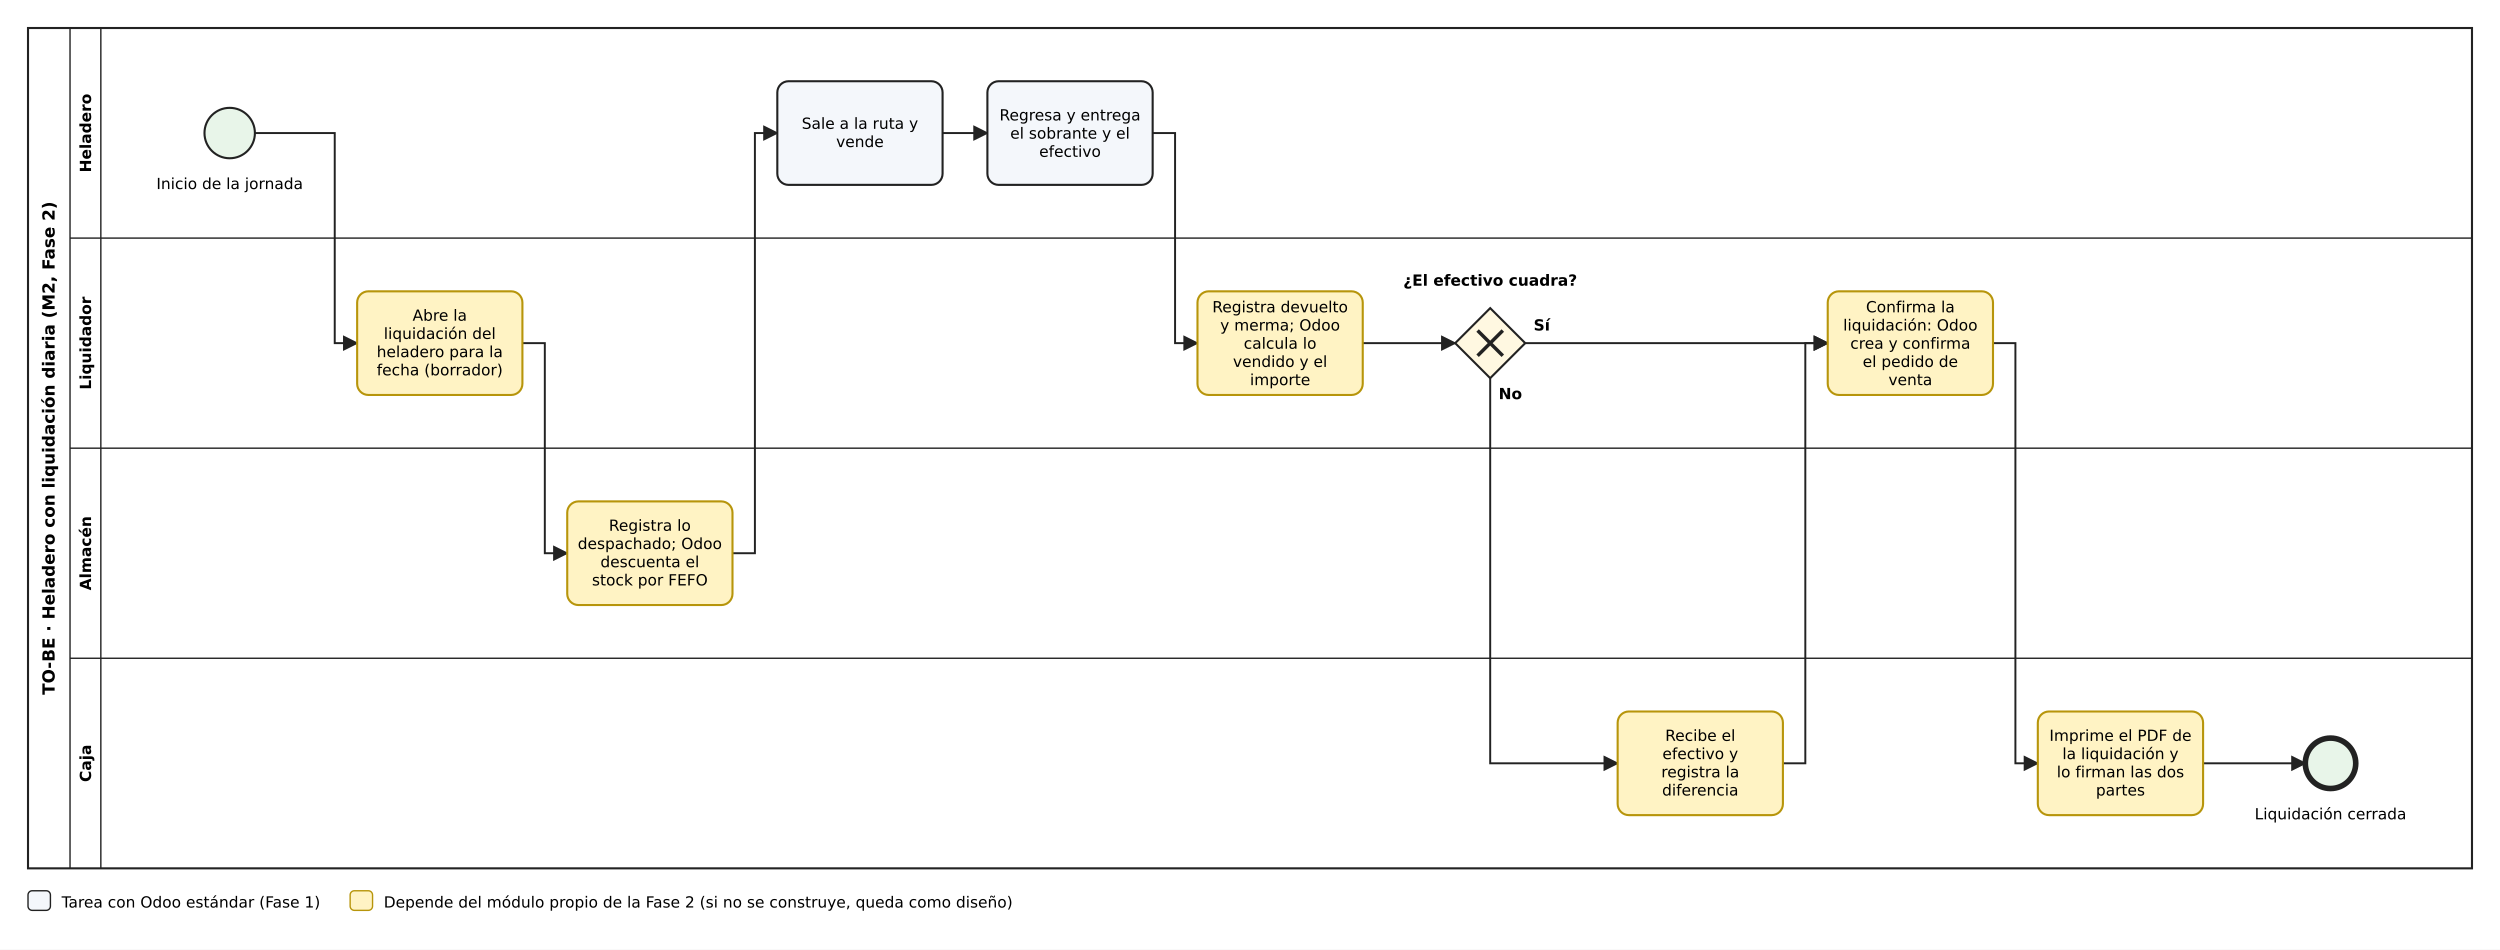
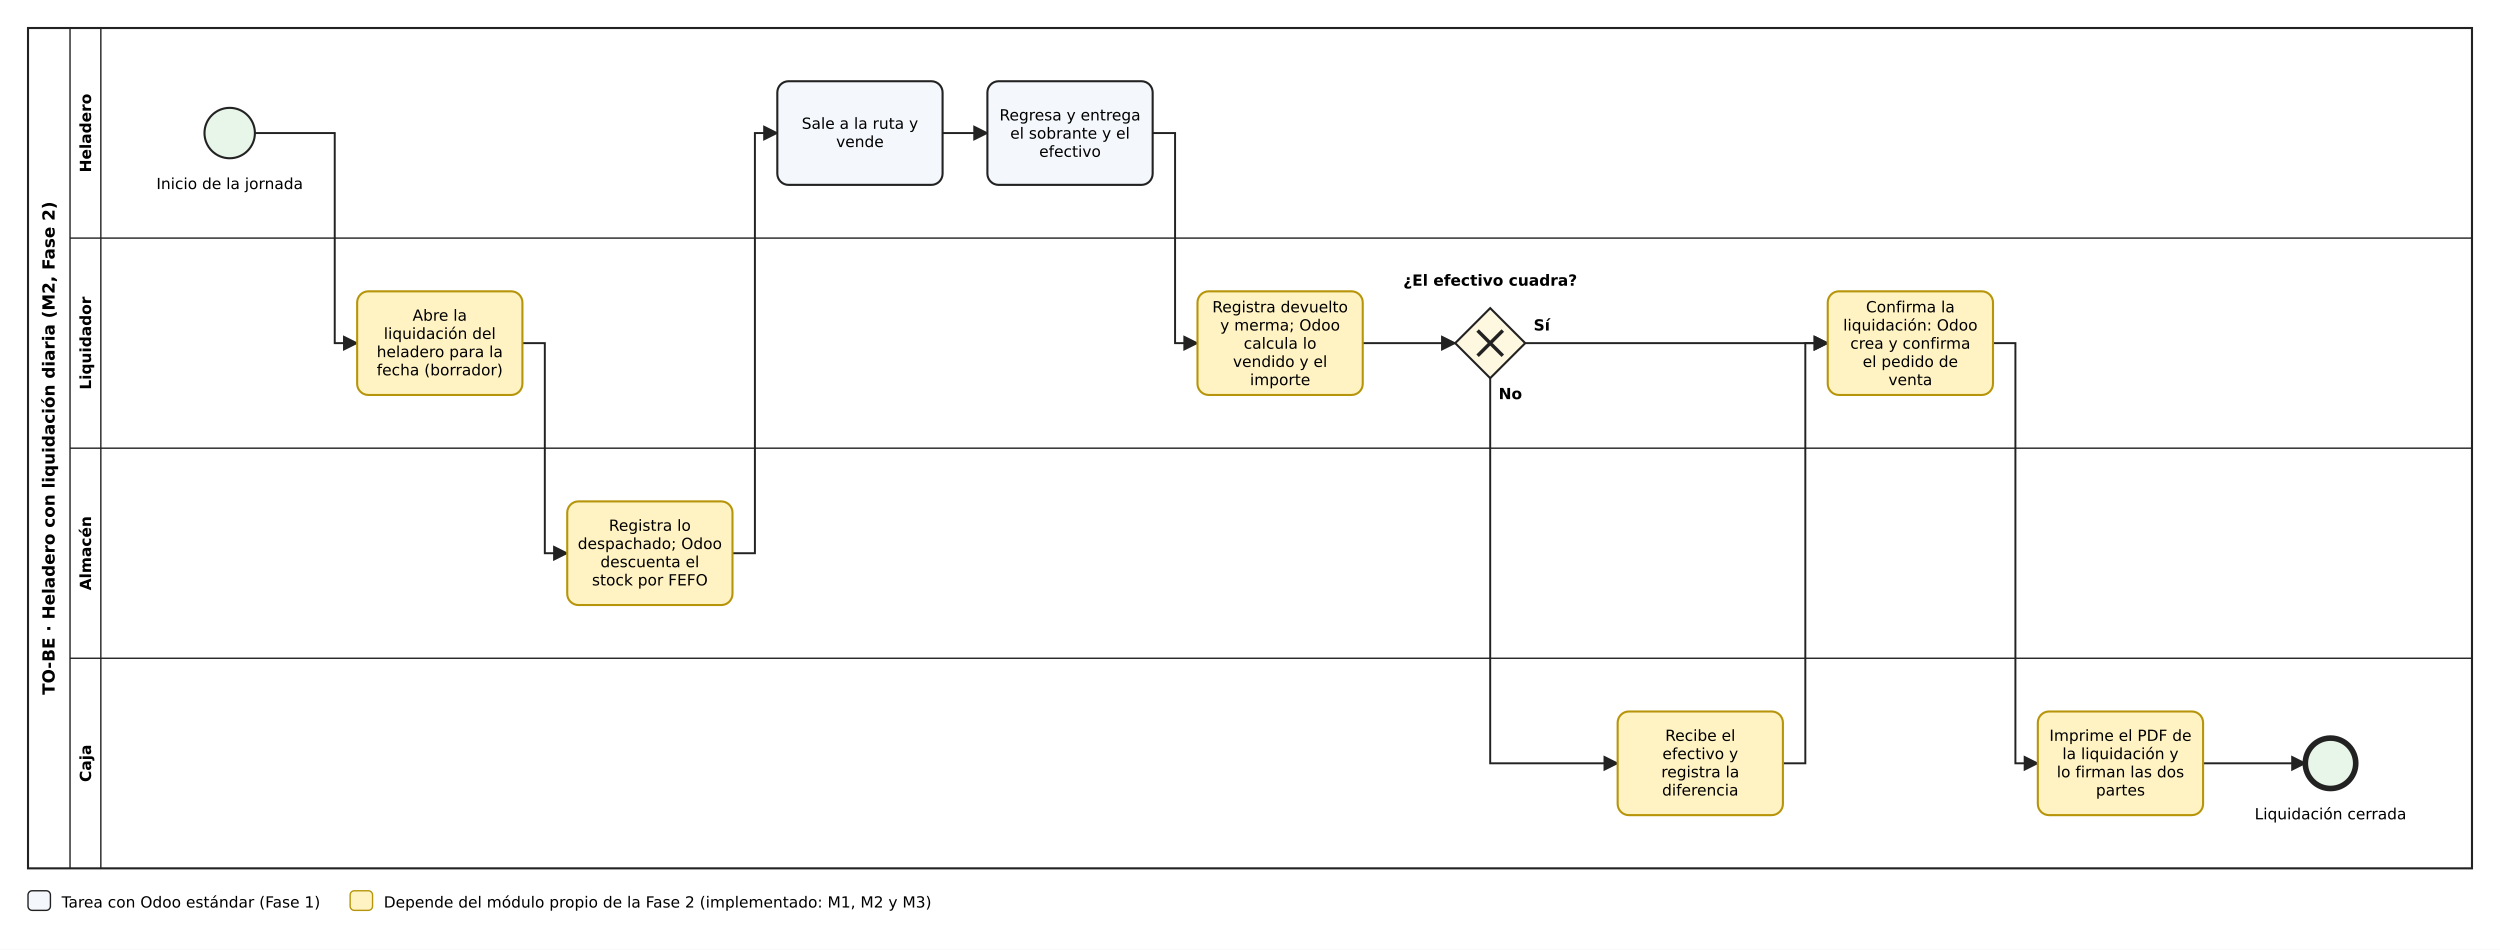
<svg xmlns="http://www.w3.org/2000/svg" width="1785" height="678" viewBox="0 0 1785 678" font-family="DejaVu Sans, Arial, sans-serif">
  <defs>
    <marker id="flecha" viewBox="0 0 10 10" refX="9" refY="5" markerWidth="8" markerHeight="8" orient="auto-start-reverse">
      <path d="M0,0 L10,5 L0,10 z" fill="#222" />
    </marker>
  </defs>
  <rect width="1785" height="678" fill="#fff" />
  <rect x="20" y="20" width="1745" height="600" fill="none" stroke="#222" stroke-width="1.5" />
  <line x1="50" y1="20" x2="50" y2="620" stroke="#222" />
  <g transform="rotate(-90 35 320.0)">
    <text x="35" y="324" text-anchor="middle" font-size="12" font-weight="bold">TO-BE · Heladero con liquidación diaria (M2, Fase 2)</text>
  </g>
  <line x1="72" y1="20" x2="72" y2="170" stroke="#222" />
  <g transform="rotate(-90 61 95.0)">
    <text x="61" y="99" text-anchor="middle" font-size="11" font-weight="bold">Heladero</text>
  </g>
  <line x1="50" y1="170" x2="1765" y2="170" stroke="#222" />
  <line x1="72" y1="170" x2="72" y2="320" stroke="#222" />
  <g transform="rotate(-90 61 245.0)">
    <text x="61" y="249" text-anchor="middle" font-size="11" font-weight="bold">Liquidador</text>
  </g>
  <line x1="50" y1="320" x2="1765" y2="320" stroke="#222" />
  <line x1="72" y1="320" x2="72" y2="470" stroke="#222" />
  <g transform="rotate(-90 61 395.0)">
    <text x="61" y="399" text-anchor="middle" font-size="11" font-weight="bold">Almacén</text>
  </g>
  <line x1="50" y1="470" x2="1765" y2="470" stroke="#222" />
  <line x1="72" y1="470" x2="72" y2="620" stroke="#222" />
  <g transform="rotate(-90 61 545.0)">
    <text x="61" y="549" text-anchor="middle" font-size="11" font-weight="bold">Caja</text>
  </g>
  <polyline fill="none" stroke="#222" stroke-width="1.4" marker-end="url(#flecha)" points="182,95 239,95 239,245 255,245" />
  <polyline fill="none" stroke="#222" stroke-width="1.4" marker-end="url(#flecha)" points="373,245 389,245 389,395 405,395" />
  <polyline fill="none" stroke="#222" stroke-width="1.4" marker-end="url(#flecha)" points="523,395 539,395 539,95 555,95" />
  <polyline fill="none" stroke="#222" stroke-width="1.4" marker-end="url(#flecha)" points="673,95 705,95" />
  <polyline fill="none" stroke="#222" stroke-width="1.4" marker-end="url(#flecha)" points="823,95 839,95 839,245 855,245" />
  <polyline fill="none" stroke="#222" stroke-width="1.4" marker-end="url(#flecha)" points="973,245 1039,245" />
  <polyline fill="none" stroke="#222" stroke-width="1.4" marker-end="url(#flecha)" points="1064,270 1064,545 1155,545" />
  <text x="1070" y="285" font-size="11" font-weight="bold">No</text>
  <polyline fill="none" stroke="#222" stroke-width="1.4" marker-end="url(#flecha)" points="1089,245 1305,245" />
  <text x="1095" y="236" font-size="11" font-weight="bold">Sí</text>
  <polyline fill="none" stroke="#222" stroke-width="1.4" marker-end="url(#flecha)" points="1273,545 1289,545 1289,245 1305,245" />
  <polyline fill="none" stroke="#222" stroke-width="1.4" marker-end="url(#flecha)" points="1423,245 1439,245 1439,545 1455,545" />
  <polyline fill="none" stroke="#222" stroke-width="1.4" marker-end="url(#flecha)" points="1573,545 1646,545" />
  <circle cx="164" cy="95" r="18.0" fill="#e8f5e9" stroke="#222" stroke-width="1.5" />
  <text x="164" y="135" text-anchor="middle" font-size="11" font-weight="normal">Inicio de la jornada</text>
  <rect x="255" y="208" width="118" height="74" rx="8" fill="#fff3c4" stroke="#b7950b" stroke-width="1.5" />
  <text x="314" y="229" text-anchor="middle" font-size="11" font-weight="normal">Abre la</text>
  <text x="314" y="242" text-anchor="middle" font-size="11" font-weight="normal">liquidación del</text>
  <text x="314" y="255" text-anchor="middle" font-size="11" font-weight="normal">heladero para la</text>
  <text x="314" y="268" text-anchor="middle" font-size="11" font-weight="normal">fecha (borrador)</text>
  <rect x="405" y="358" width="118" height="74" rx="8" fill="#fff3c4" stroke="#b7950b" stroke-width="1.5" />
  <text x="464" y="379" text-anchor="middle" font-size="11" font-weight="normal">Registra lo</text>
  <text x="464" y="392" text-anchor="middle" font-size="11" font-weight="normal">despachado; Odoo</text>
  <text x="464" y="405" text-anchor="middle" font-size="11" font-weight="normal">descuenta el</text>
  <text x="464" y="418" text-anchor="middle" font-size="11" font-weight="normal">stock por FEFO</text>
  <rect x="555" y="58" width="118" height="74" rx="8" fill="#f4f7fb" stroke="#222" stroke-width="1.5" />
  <text x="614" y="92" text-anchor="middle" font-size="11" font-weight="normal">Sale a la ruta y</text>
  <text x="614" y="105" text-anchor="middle" font-size="11" font-weight="normal">vende</text>
  <rect x="705" y="58" width="118" height="74" rx="8" fill="#f4f7fb" stroke="#222" stroke-width="1.5" />
  <text x="764" y="86" text-anchor="middle" font-size="11" font-weight="normal">Regresa y entrega</text>
  <text x="764" y="99" text-anchor="middle" font-size="11" font-weight="normal">el sobrante y el</text>
  <text x="764" y="112" text-anchor="middle" font-size="11" font-weight="normal">efectivo</text>
  <rect x="855" y="208" width="118" height="74" rx="8" fill="#fff3c4" stroke="#b7950b" stroke-width="1.5" />
  <text x="914" y="223" text-anchor="middle" font-size="11" font-weight="normal">Registra devuelto</text>
  <text x="914" y="236" text-anchor="middle" font-size="11" font-weight="normal">y merma; Odoo</text>
  <text x="914" y="249" text-anchor="middle" font-size="11" font-weight="normal">calcula lo</text>
  <text x="914" y="262" text-anchor="middle" font-size="11" font-weight="normal">vendido y el</text>
  <text x="914" y="275" text-anchor="middle" font-size="11" font-weight="normal">importe</text>
  <polygon points="1064,220 1089,245 1064,270 1039,245" fill="#fff8e1" stroke="#222" stroke-width="1.5" />
  <path d="M1055,236 L1073,254 M1073,236 L1055,254" stroke="#222" stroke-width="2.5" />
  <text x="1064" y="204" text-anchor="middle" font-size="11" font-weight="bold">¿El efectivo cuadra?</text>
  <rect x="1155" y="508" width="118" height="74" rx="8" fill="#fff3c4" stroke="#b7950b" stroke-width="1.5" />
  <text x="1214" y="529" text-anchor="middle" font-size="11" font-weight="normal">Recibe el</text>
  <text x="1214" y="542" text-anchor="middle" font-size="11" font-weight="normal">efectivo y</text>
  <text x="1214" y="555" text-anchor="middle" font-size="11" font-weight="normal">registra la</text>
  <text x="1214" y="568" text-anchor="middle" font-size="11" font-weight="normal">diferencia</text>
  <rect x="1305" y="208" width="118" height="74" rx="8" fill="#fff3c4" stroke="#b7950b" stroke-width="1.5" />
  <text x="1364" y="223" text-anchor="middle" font-size="11" font-weight="normal">Confirma la</text>
  <text x="1364" y="236" text-anchor="middle" font-size="11" font-weight="normal">liquidación: Odoo</text>
  <text x="1364" y="249" text-anchor="middle" font-size="11" font-weight="normal">crea y confirma</text>
  <text x="1364" y="262" text-anchor="middle" font-size="11" font-weight="normal">el pedido de</text>
  <text x="1364" y="275" text-anchor="middle" font-size="11" font-weight="normal">venta</text>
  <rect x="1455" y="508" width="118" height="74" rx="8" fill="#fff3c4" stroke="#b7950b" stroke-width="1.5" />
  <text x="1514" y="529" text-anchor="middle" font-size="11" font-weight="normal">Imprime el PDF de</text>
  <text x="1514" y="542" text-anchor="middle" font-size="11" font-weight="normal">la liquidación y</text>
  <text x="1514" y="555" text-anchor="middle" font-size="11" font-weight="normal">lo firman las dos</text>
  <text x="1514" y="568" text-anchor="middle" font-size="11" font-weight="normal">partes</text>
  <circle cx="1664" cy="545" r="18.0" fill="#e8f5e9" stroke="#222" stroke-width="4" />
  <text x="1664" y="585" text-anchor="middle" font-size="11" font-weight="normal">Liquidación cerrada</text>
  <rect x="20" y="636" width="16" height="14" rx="3" fill="#f4f7fb" stroke="#222" />
  <text x="44" y="648" font-size="11">Tarea con Odoo estándar (Fase 1)</text>
  <rect x="250" y="636" width="16" height="14" rx="3" fill="#fff3c4" stroke="#b7950b" />
-   <text x="274" y="648" font-size="11">Depende del módulo propio de la Fase 2 (si no se construye, queda como diseño)</text>
+   <text x="274" y="648" font-size="11">Depende del módulo propio de la Fase 2 (implementado: M1, M2 y M3)</text>
</svg>
